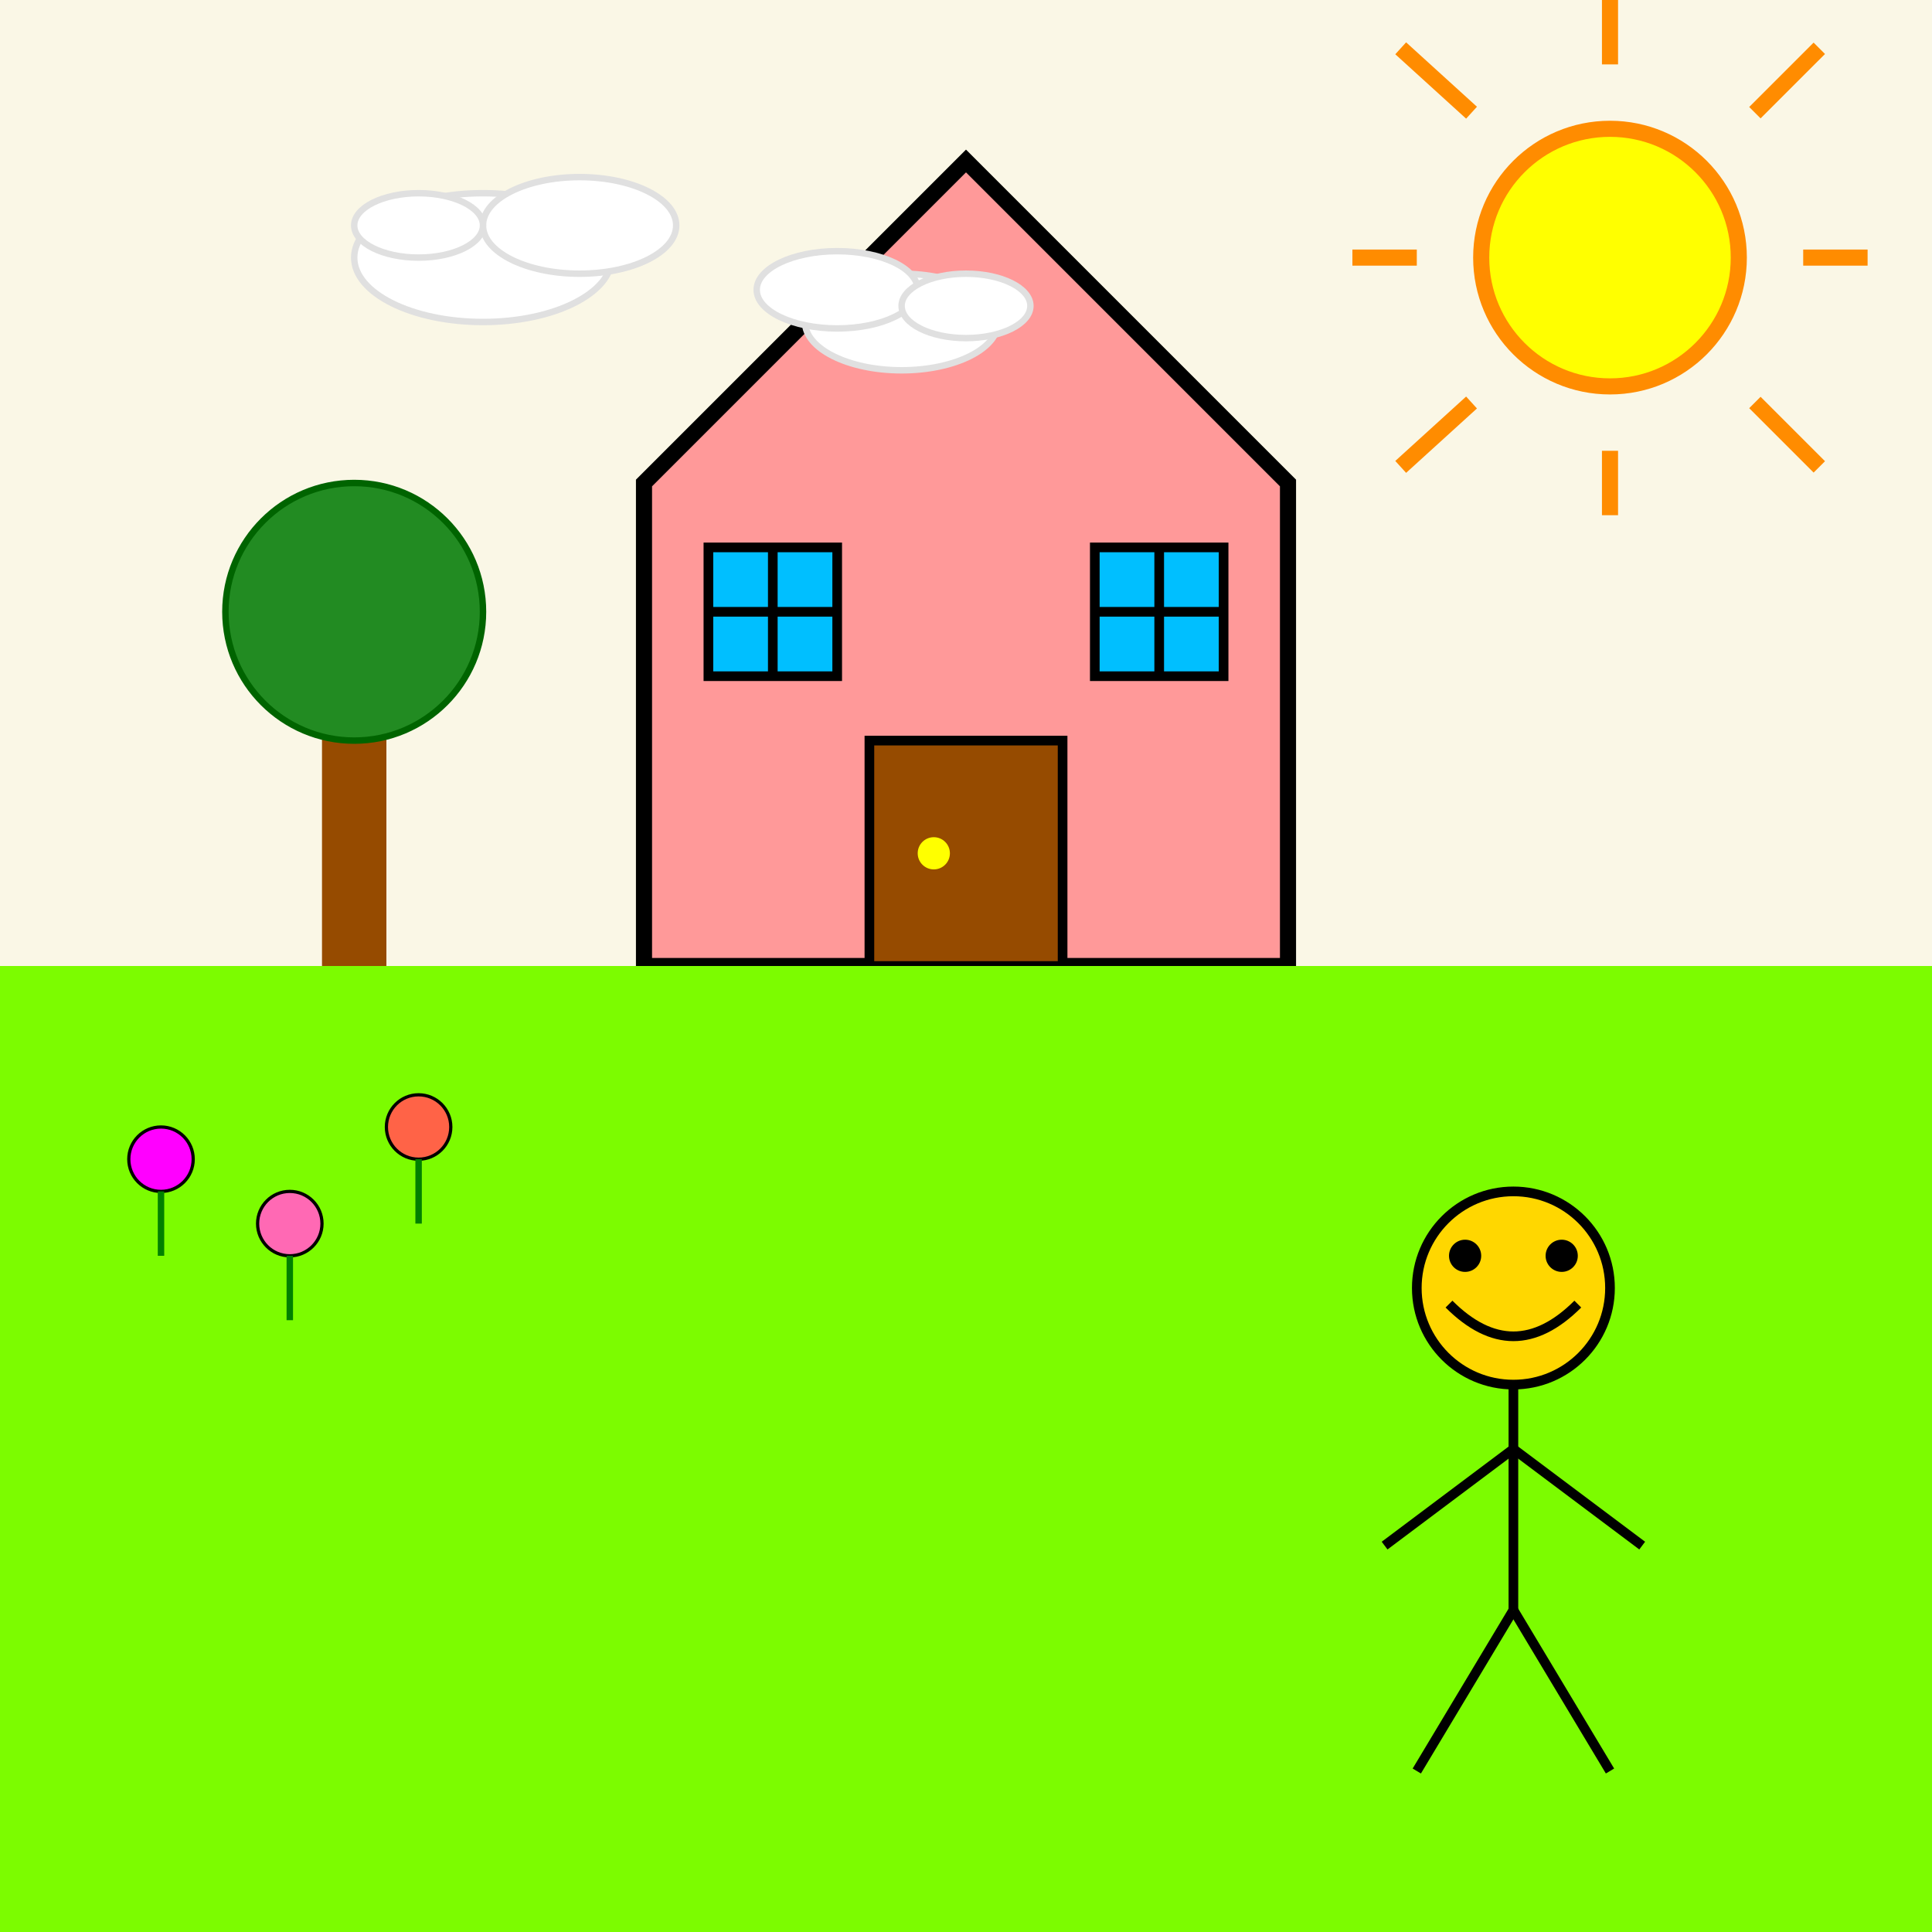
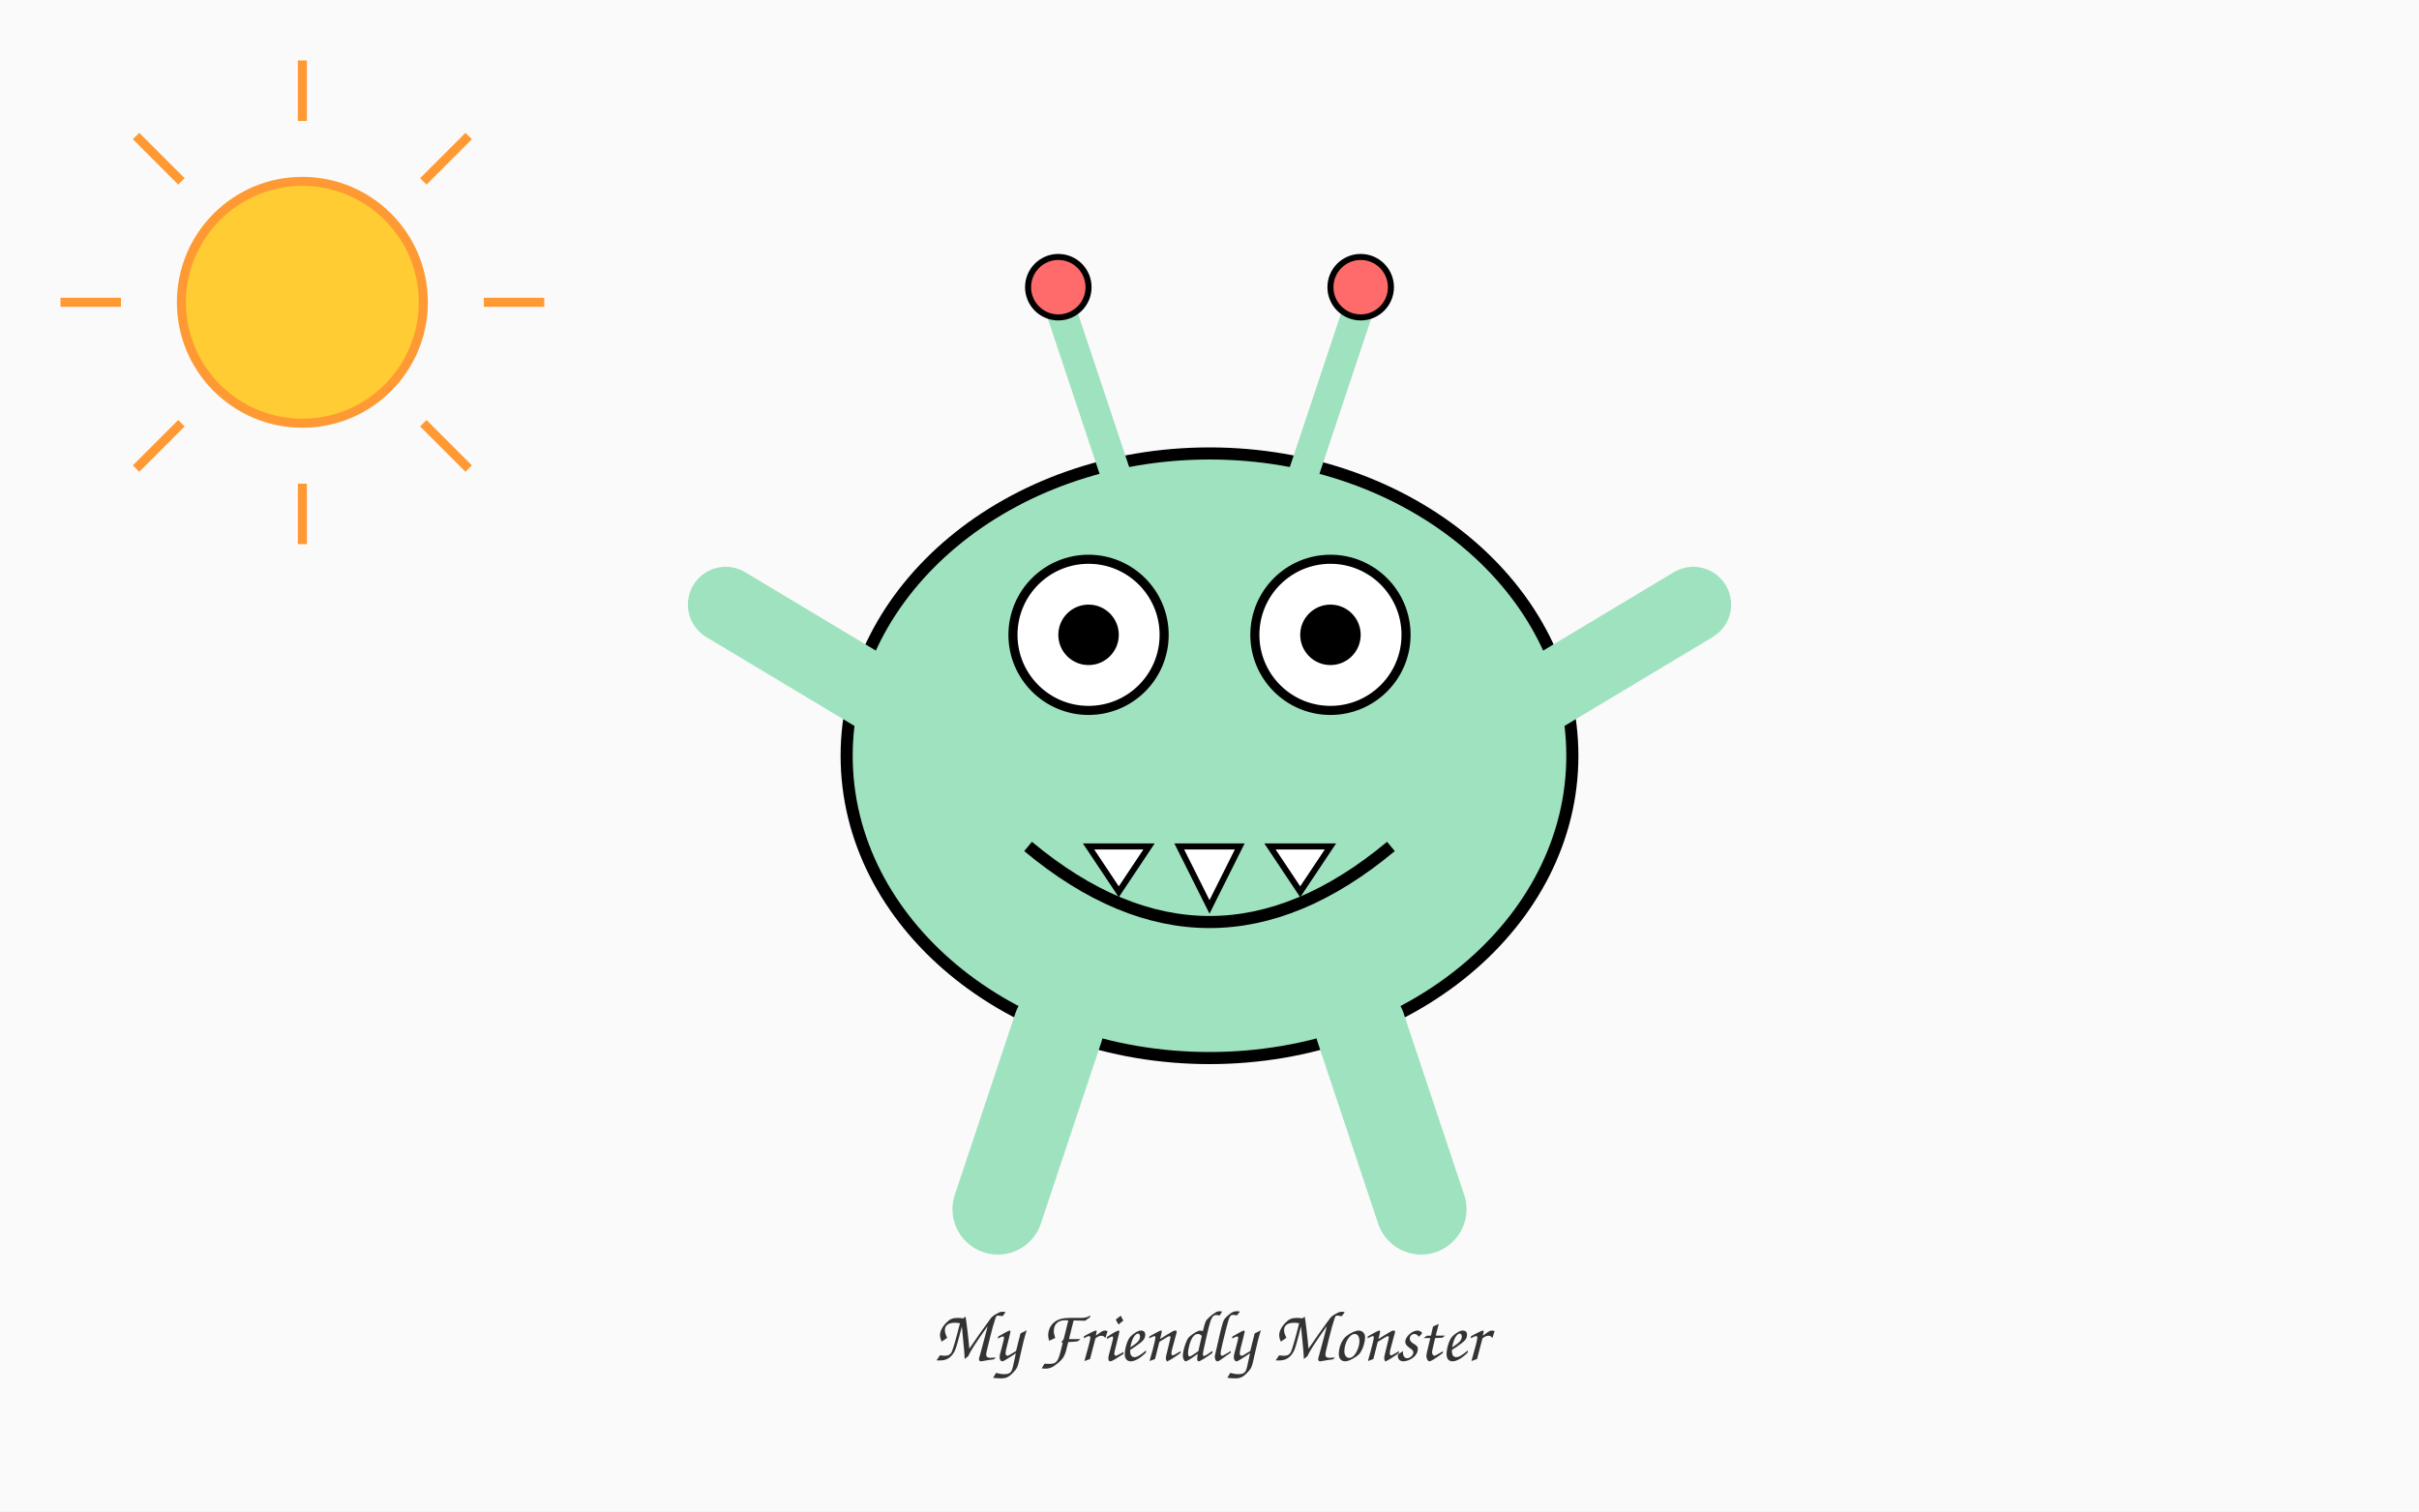
- <svg xmlns="http://www.w3.org/2000/svg" width="600" height="600" viewBox="0 0 600 600">
-   <rect width="600" height="600" fill="#faf7e6" />
-   <polygon points="200,300 400,300 400,150 300,50 200,150" stroke="#000000" stroke-width="5" fill="#ff9999" />
-   <rect x="270" y="230" width="60" height="70" fill="#964B00" stroke="#000000" stroke-width="3" />
-   <circle cx="290" cy="265" r="5" fill="#FFFF00" />
-   <rect x="220" y="170" width="40" height="40" fill="#00BFFF" stroke="#000000" stroke-width="3" />
-   <line x1="220" y1="190" x2="260" y2="190" stroke="#000000" stroke-width="3" />
-   <line x1="240" y1="170" x2="240" y2="210" stroke="#000000" stroke-width="3" />
-   <rect x="340" y="170" width="40" height="40" fill="#00BFFF" stroke="#000000" stroke-width="3" />
-   <line x1="340" y1="190" x2="380" y2="190" stroke="#000000" stroke-width="3" />
-   <line x1="360" y1="170" x2="360" y2="210" stroke="#000000" stroke-width="3" />
-   <circle cx="500" cy="80" r="40" fill="#FFFF00" stroke="#FF8C00" stroke-width="5" />
-   <line x1="500" y1="20" x2="500" y2="0" stroke="#FF8C00" stroke-width="5" />
-   <line x1="500" y1="140" x2="500" y2="160" stroke="#FF8C00" stroke-width="5" />
-   <line x1="440" y1="80" x2="420" y2="80" stroke="#FF8C00" stroke-width="5" />
-   <line x1="560" y1="80" x2="580" y2="80" stroke="#FF8C00" stroke-width="5" />
-   <line x1="457" y1="35" x2="435" y2="15" stroke="#FF8C00" stroke-width="5" />
-   <line x1="545" y1="125" x2="565" y2="145" stroke="#FF8C00" stroke-width="5" />
-   <line x1="545" y1="35" x2="565" y2="15" stroke="#FF8C00" stroke-width="5" />
-   <line x1="457" y1="125" x2="435" y2="145" stroke="#FF8C00" stroke-width="5" />
-   <rect x="100" y="220" width="20" height="80" fill="#964B00" />
-   <circle cx="110" cy="190" r="40" fill="#228B22" stroke="#006400" stroke-width="2" />
-   <rect x="0" y="300" width="600" height="300" fill="#7CFC00" />
-   <circle cx="50" cy="360" r="10" fill="#FF00FF" stroke="#000000" stroke-width="1" />
-   <line x1="50" y1="370" x2="50" y2="390" stroke="#008000" stroke-width="2" />
-   <circle cx="90" cy="380" r="10" fill="#FF69B4" stroke="#000000" stroke-width="1" />
-   <line x1="90" y1="390" x2="90" y2="410" stroke="#008000" stroke-width="2" />
-   <circle cx="130" cy="350" r="10" fill="#FF6347" stroke="#000000" stroke-width="1" />
-   <line x1="130" y1="360" x2="130" y2="380" stroke="#008000" stroke-width="2" />
-   <ellipse cx="150" cy="80" rx="40" ry="20" fill="#FFFFFF" stroke="#E0E0E0" stroke-width="2" />
-   <ellipse cx="180" cy="70" rx="30" ry="15" fill="#FFFFFF" stroke="#E0E0E0" stroke-width="2" />
-   <ellipse cx="130" cy="70" rx="20" ry="10" fill="#FFFFFF" stroke="#E0E0E0" stroke-width="2" />
-   <ellipse cx="280" cy="100" rx="30" ry="15" fill="#FFFFFF" stroke="#E0E0E0" stroke-width="2" />
-   <ellipse cx="260" cy="90" rx="25" ry="12" fill="#FFFFFF" stroke="#E0E0E0" stroke-width="2" />
-   <ellipse cx="300" cy="95" rx="20" ry="10" fill="#FFFFFF" stroke="#E0E0E0" stroke-width="2" />
-   <circle cx="470" cy="400" r="30" fill="#FFD700" stroke="#000000" stroke-width="3" />
-   <line x1="470" y1="430" x2="470" y2="500" stroke="#000000" stroke-width="3" />
-   <line x1="470" y1="450" x2="430" y2="480" stroke="#000000" stroke-width="3" />
-   <line x1="470" y1="450" x2="510" y2="480" stroke="#000000" stroke-width="3" />
-   <line x1="470" y1="500" x2="440" y2="550" stroke="#000000" stroke-width="3" />
-   <line x1="470" y1="500" x2="500" y2="550" stroke="#000000" stroke-width="3" />
-   <path d="M450,405 Q470,425 490,405" stroke="#000000" stroke-width="3" fill="none" />
-   <circle cx="455" cy="390" r="5" fill="#000000" />
-   <circle cx="485" cy="390" r="5" fill="#000000" />
+ <svg xmlns="http://www.w3.org/2000/svg" width="800" height="500" viewBox="0 0 800 500">
+   <rect width="800" height="500" fill="#fafafa" />
+   <g transform="translate(200, 50)">
+     <ellipse cx="200" cy="200" rx="120" ry="100" fill="#9FE2BF" stroke="#000000" stroke-width="4" />
+     <circle cx="160" cy="160" r="25" fill="#FFFFFF" stroke="#000000" stroke-width="3" />
+     <circle cx="240" cy="160" r="25" fill="#FFFFFF" stroke="#000000" stroke-width="3" />
+     <circle cx="160" cy="160" r="10" fill="#000000" />
+     <circle cx="240" cy="160" r="10" fill="#000000" />
+     <path d="M140,230 Q200,280 260,230" fill="none" stroke="#000000" stroke-width="4" />
+     <polygon points="160,230 170,245 180,230" fill="#FFFFFF" stroke="#000000" stroke-width="2" />
+     <polygon points="190,230 200,250 210,230" fill="#FFFFFF" stroke="#000000" stroke-width="2" />
+     <polygon points="220,230 230,245 240,230" fill="#FFFFFF" stroke="#000000" stroke-width="2" />
+     <line x1="90" y1="180" x2="40" y2="150" stroke="#9FE2BF" stroke-width="25" stroke-linecap="round" />
+     <line x1="310" y1="180" x2="360" y2="150" stroke="#9FE2BF" stroke-width="25" stroke-linecap="round" />
+     <line x1="150" y1="290" x2="130" y2="350" stroke="#9FE2BF" stroke-width="30" stroke-linecap="round" />
+     <line x1="250" y1="290" x2="270" y2="350" stroke="#9FE2BF" stroke-width="30" stroke-linecap="round" />
+     <line x1="170" y1="110" x2="150" y2="50" stroke="#9FE2BF" stroke-width="10" stroke-linecap="round" />
+     <line x1="230" y1="110" x2="250" y2="50" stroke="#9FE2BF" stroke-width="10" stroke-linecap="round" />
+     <circle cx="150" cy="45" r="10" fill="#FF6B6B" stroke="#000000" stroke-width="2" />
+     <circle cx="250" cy="45" r="10" fill="#FF6B6B" stroke="#000000" stroke-width="2" />
+   </g>
+   <circle cx="100" cy="100" r="40" fill="#FFCC33" stroke="#FF9933" stroke-width="3" />
+   <line x1="100" y1="40" x2="100" y2="20" stroke="#FF9933" stroke-width="3" />
+   <line x1="100" y1="160" x2="100" y2="180" stroke="#FF9933" stroke-width="3" />
+   <line x1="40" y1="100" x2="20" y2="100" stroke="#FF9933" stroke-width="3" />
+   <line x1="160" y1="100" x2="180" y2="100" stroke="#FF9933" stroke-width="3" />
+   <line x1="60" y1="60" x2="45" y2="45" stroke="#FF9933" stroke-width="3" />
+   <line x1="140" y1="140" x2="155" y2="155" stroke="#FF9933" stroke-width="3" />
+   <line x1="60" y1="140" x2="45" y2="155" stroke="#FF9933" stroke-width="3" />
+   <line x1="140" y1="60" x2="155" y2="45" stroke="#FF9933" stroke-width="3" />
+   <text x="400" y="450" text-anchor="middle" font-family="Comic Sans MS, cursive" font-size="24" fill="#333">My Friendly Monster</text>
</svg>
